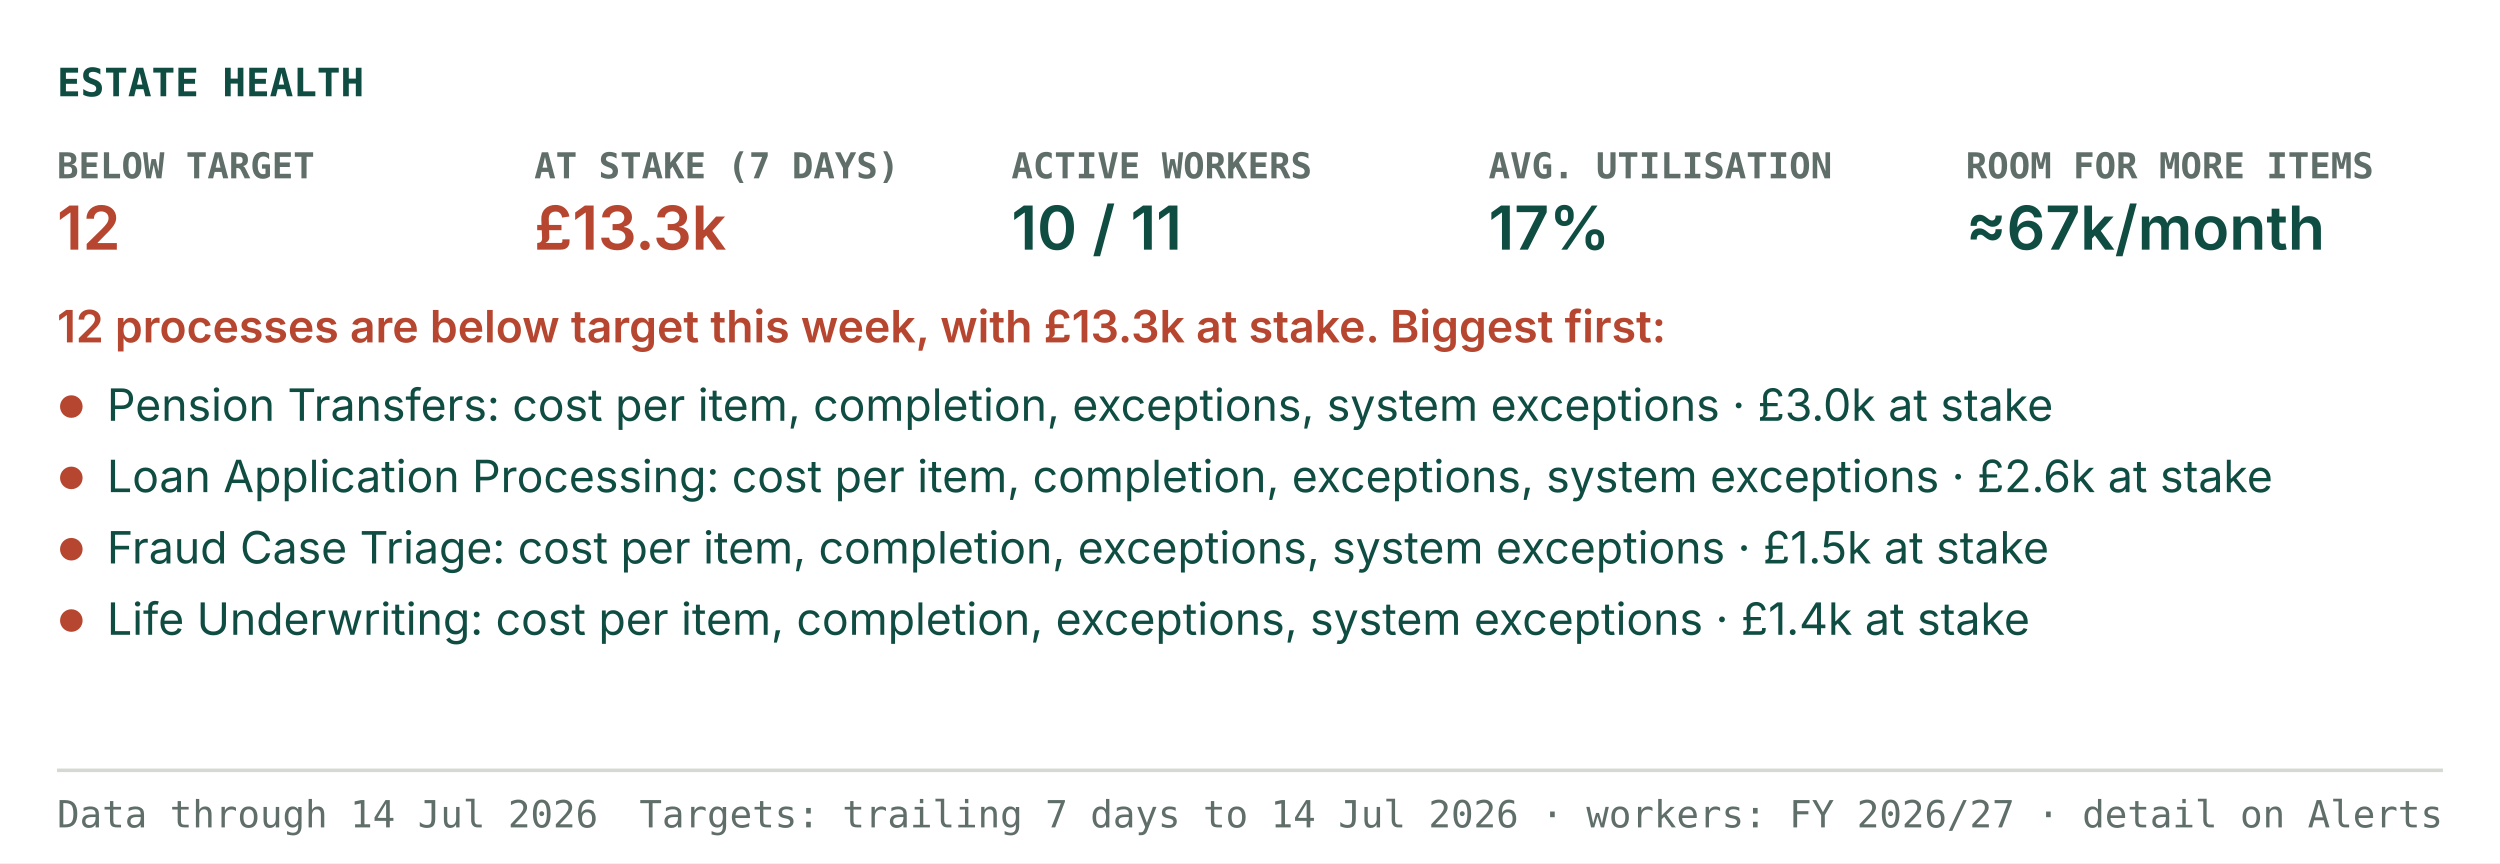
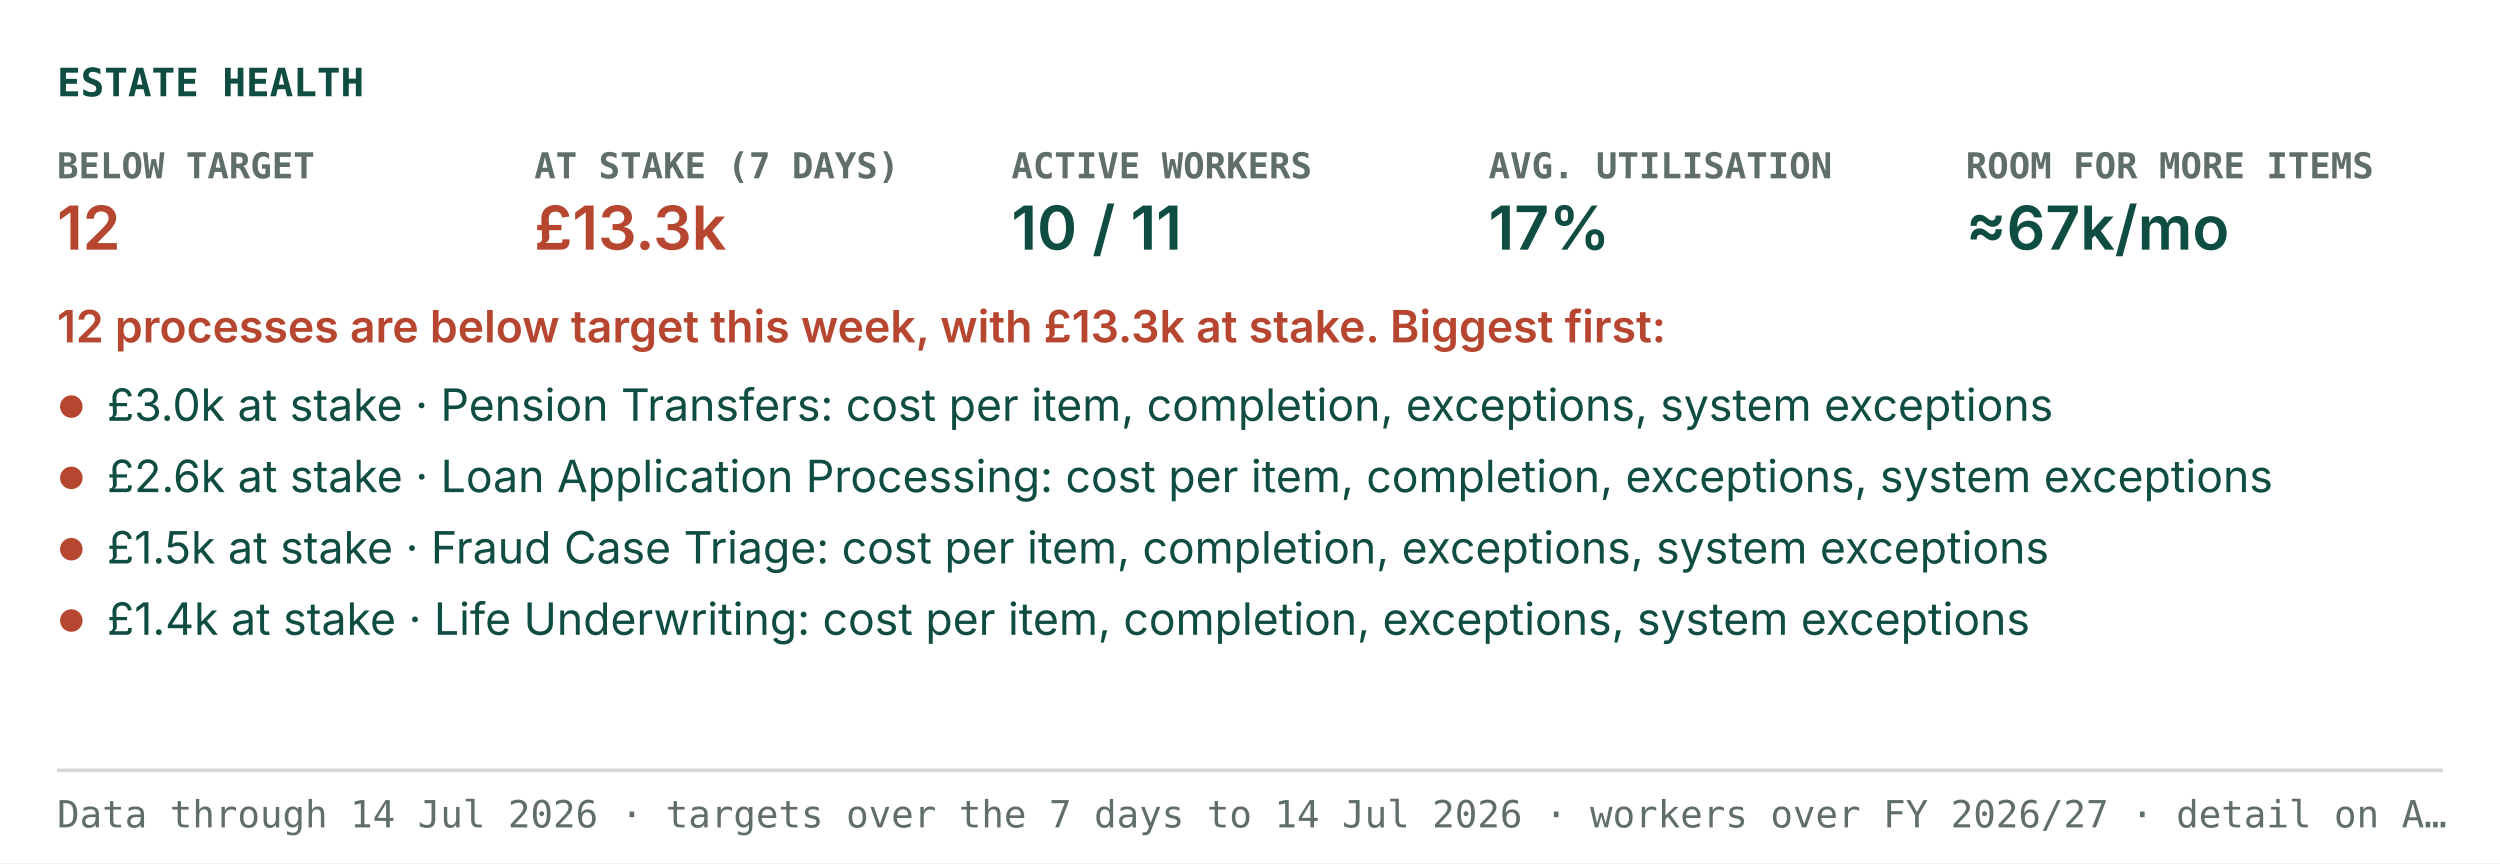
<svg xmlns="http://www.w3.org/2000/svg" version="1.1" class="marks" width="701" height="242" viewBox="0 0 701 242">
  <rect width="701" height="242" fill="#FFFFFF" />
  <g fill="none" stroke-miterlimit="10" transform="translate(0,0)">
    <g class="mark-group role-frame root" role="graphics-object" aria-roledescription="group mark container">
      <g transform="translate(0,0)">
        <path class="background" aria-hidden="true" d="M0,0h701v242h-701Z" />
        <g>
          <g class="mark-text role-mark frame_title" role="graphics-object" aria-roledescription="text mark container">
            <text text-anchor="start" transform="translate(16,27)" font-family="'Roboto Mono', Menlo, Consolas, monospace" font-size="11px" font-weight="600" fill="#0F4D43">ESTATE HEALTH</text>
          </g>
          <g class="mark-text role-mark" role="graphics-object" aria-roledescription="text mark container">
            <text text-anchor="start" transform="translate(16,50)" font-family="'Roboto Mono', Menlo, Consolas, monospace" font-size="10px" font-weight="600" fill="#5F6E69">BELOW TARGET</text>
          </g>
          <g class="mark-text role-mark" role="graphics-object" aria-roledescription="text mark container">
            <text text-anchor="start" transform="translate(16,70)" font-family="Inter, 'Segoe UI', system-ui, -apple-system, sans-serif" font-size="17px" font-weight="600" fill="#B6462F">12</text>
          </g>
          <g class="mark-text role-mark" role="graphics-object" aria-roledescription="text mark container">
            <text text-anchor="start" transform="translate(149.8,50)" font-family="'Roboto Mono', Menlo, Consolas, monospace" font-size="10px" font-weight="600" fill="#5F6E69">AT STAKE (7 DAYS)</text>
          </g>
          <g class="mark-text role-mark" role="graphics-object" aria-roledescription="text mark container">
            <text text-anchor="start" transform="translate(149.8,70)" font-family="Inter, 'Segoe UI', system-ui, -apple-system, sans-serif" font-size="17px" font-weight="600" fill="#B6462F">£13.3k</text>
          </g>
          <g class="mark-text role-mark" role="graphics-object" aria-roledescription="text mark container">
            <text text-anchor="start" transform="translate(283.6,50)" font-family="'Roboto Mono', Menlo, Consolas, monospace" font-size="10px" font-weight="600" fill="#5F6E69">ACTIVE WORKERS</text>
          </g>
          <g class="mark-text role-mark" role="graphics-object" aria-roledescription="text mark container">
            <text text-anchor="start" transform="translate(283.6,70)" font-family="Inter, 'Segoe UI', system-ui, -apple-system, sans-serif" font-size="17px" font-weight="600" fill="#0F4D43">10 / 11</text>
          </g>
          <g class="mark-text role-mark" role="graphics-object" aria-roledescription="text mark container">
            <text text-anchor="start" transform="translate(417.4,50)" font-family="'Roboto Mono', Menlo, Consolas, monospace" font-size="10px" font-weight="600" fill="#5F6E69">AVG. UTILISATION</text>
          </g>
          <g class="mark-text role-mark" role="graphics-object" aria-roledescription="text mark container">
            <text text-anchor="start" transform="translate(417.4,70)" font-family="Inter, 'Segoe UI', system-ui, -apple-system, sans-serif" font-size="17px" font-weight="600" fill="#0F4D43">17%</text>
          </g>
          <g class="mark-text role-mark" role="graphics-object" aria-roledescription="text mark container">
            <text text-anchor="start" transform="translate(551.2,50)" font-family="'Roboto Mono', Menlo, Consolas, monospace" font-size="10px" font-weight="600" fill="#5F6E69">ROOM FOR MORE ITEMS</text>
          </g>
          <g class="mark-text role-mark" role="graphics-object" aria-roledescription="text mark container">
-             <text text-anchor="start" transform="translate(551.2,70)" font-family="Inter, 'Segoe UI', system-ui, -apple-system, sans-serif" font-size="17px" font-weight="600" fill="#0F4D43">≈67k/month</text>
+             <text text-anchor="start" transform="translate(551.2,70)" font-family="Inter, 'Segoe UI', system-ui, -apple-system, sans-serif" font-size="17px" font-weight="600" fill="#0F4D43">≈67k/mo</text>
          </g>
          <g class="mark-text role-mark" role="graphics-object" aria-roledescription="text mark container">
            <text text-anchor="start" transform="translate(16,96)" font-family="Inter, 'Segoe UI', system-ui, -apple-system, sans-serif" font-size="12.5px" font-weight="600" fill="#B6462F">12 processes are below target this week, with £13.3k at stake. Biggest first:</text>
          </g>
          <g class="mark-symbol role-mark" role="graphics-symbol" aria-roledescription="symbol mark container">
            <path transform="translate(20,114)" d="M3.162,0A3.162,3.162,0,1,1,-3.162,0A3.162,3.162,0,1,1,3.162,0" fill="#B6462F" />
            <path transform="translate(20,134)" d="M3.162,0A3.162,3.162,0,1,1,-3.162,0A3.162,3.162,0,1,1,3.162,0" fill="#B6462F" />
            <path transform="translate(20,154)" d="M3.162,0A3.162,3.162,0,1,1,-3.162,0A3.162,3.162,0,1,1,3.162,0" fill="#B6462F" />
            <path transform="translate(20,174)" d="M3.162,0A3.162,3.162,0,1,1,-3.162,0A3.162,3.162,0,1,1,3.162,0" fill="#B6462F" />
          </g>
          <g class="mark-text role-mark" role="graphics-object" aria-roledescription="text mark container">
-             <text text-anchor="start" transform="translate(30,118)" font-family="Inter, 'Segoe UI', system-ui, -apple-system, sans-serif" font-size="12.5px" fill="#0F4D43">Pension Transfers: cost per item, completion, exceptions, system exceptions · £3.0k at stake</text>
-             <text text-anchor="start" transform="translate(30,138)" font-family="Inter, 'Segoe UI', system-ui, -apple-system, sans-serif" font-size="12.5px" fill="#0F4D43">Loan Application Processing: cost per item, completion, exceptions, system exceptions · £2.6k at stake</text>
-             <text text-anchor="start" transform="translate(30,158)" font-family="Inter, 'Segoe UI', system-ui, -apple-system, sans-serif" font-size="12.5px" fill="#0F4D43">Fraud Case Triage: cost per item, completion, exceptions, system exceptions · £1.5k at stake</text>
-             <text text-anchor="start" transform="translate(30,178)" font-family="Inter, 'Segoe UI', system-ui, -apple-system, sans-serif" font-size="12.5px" fill="#0F4D43">Life Underwriting: cost per item, completion, exceptions, system exceptions · £1.4k at stake</text>
+             <text text-anchor="start" transform="translate(30,118)" font-family="Inter, 'Segoe UI', system-ui, -apple-system, sans-serif" font-size="12.5px" fill="#0F4D43">£3.0k at stake · Pension Transfers: cost per item, completion, exceptions, system exceptions</text>
+             <text text-anchor="start" transform="translate(30,138)" font-family="Inter, 'Segoe UI', system-ui, -apple-system, sans-serif" font-size="12.5px" fill="#0F4D43">£2.6k at stake · Loan Application Processing: cost per item, completion, exceptions, system exceptions</text>
+             <text text-anchor="start" transform="translate(30,158)" font-family="Inter, 'Segoe UI', system-ui, -apple-system, sans-serif" font-size="12.5px" fill="#0F4D43">£1.5k at stake · Fraud Case Triage: cost per item, completion, exceptions, system exceptions</text>
+             <text text-anchor="start" transform="translate(30,178)" font-family="Inter, 'Segoe UI', system-ui, -apple-system, sans-serif" font-size="12.5px" fill="#0F4D43">£1.4k at stake · Life Underwriting: cost per item, completion, exceptions, system exceptions</text>
          </g>
          <g class="mark-rule role-mark" role="graphics-symbol" aria-roledescription="rule mark container">
            <line transform="translate(16,216)" x2="669" y2="0" stroke="#D6D9D2" />
          </g>
          <g class="mark-text role-mark" role="graphics-object" aria-roledescription="text mark container">
-             <text text-anchor="start" transform="translate(16,232)" font-family="'Roboto Mono', Menlo, Consolas, monospace" font-size="10.5px" fill="#5F6E69">Data through 14 Jul 2026</text>
-           </g>
-           <g class="mark-text role-mark" role="graphics-object" aria-roledescription="text mark container">
-             <text text-anchor="end" transform="translate(685,232)" font-family="'Roboto Mono', Menlo, Consolas, monospace" font-size="10.5px" fill="#5F6E69">Targets: trailing 7 days to 14 Jul 2026 · workers: FY 2026/27 · detail on Alerts</text>
+             <text text-anchor="start" transform="translate(16,232)" font-family="'Roboto Mono', Menlo, Consolas, monospace" font-size="10.5px" fill="#5F6E69">Data through 14 Jul 2026 · targets over the 7 days to 14 Jul 2026 · workers over FY 2026/27 · detail on A…</text>
          </g>
        </g>
        <path class="foreground" aria-hidden="true" d="" display="none" />
      </g>
    </g>
  </g>
</svg>
